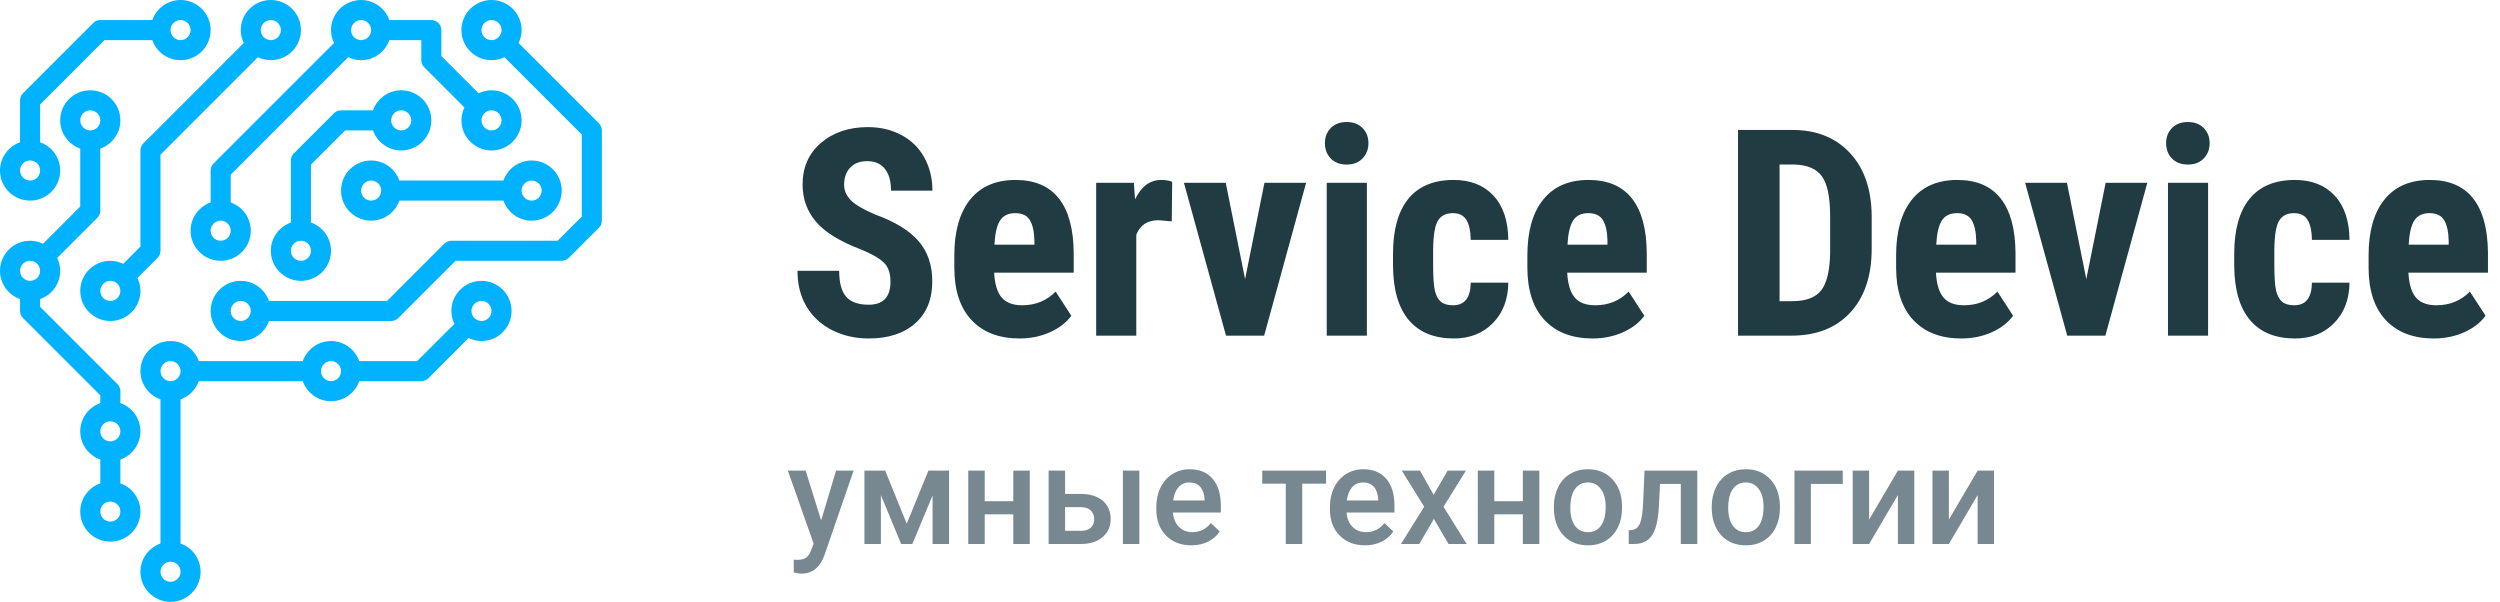
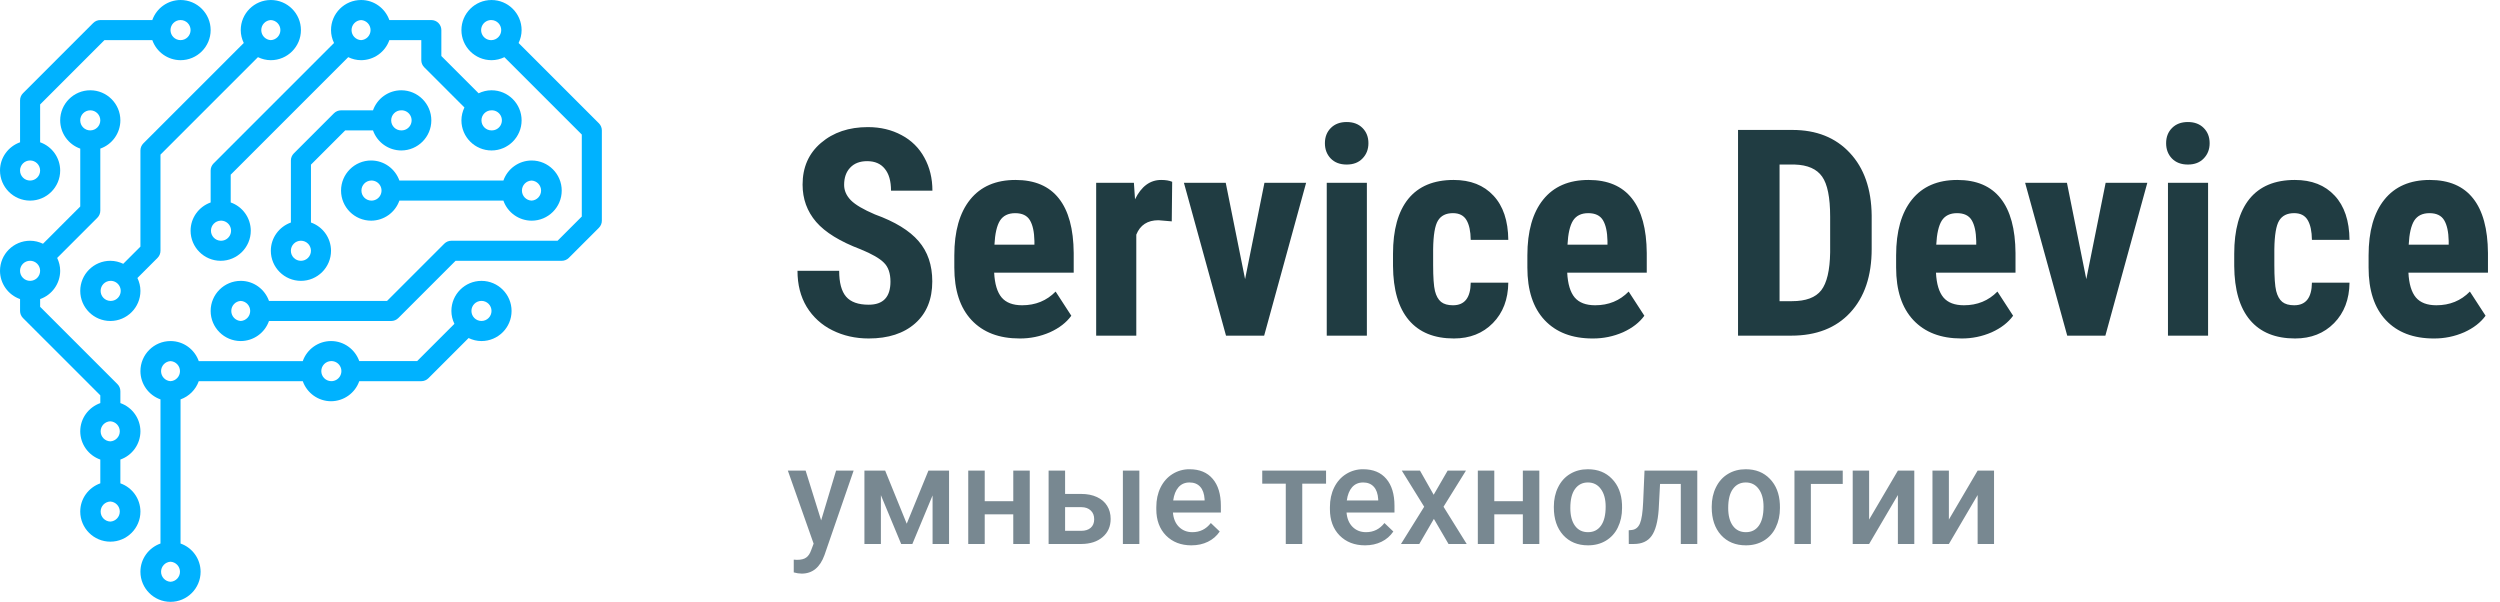
- <svg xmlns="http://www.w3.org/2000/svg" width="216" height="52" viewBox="0 0 216 52" fill="none">
-   <path d="M76.936 24.337C76.936 23.613 76.748 23.067 76.374 22.701C76.008 22.327 75.336 21.94 74.36 21.541C72.578 20.866 71.296 20.077 70.515 19.173C69.733 18.262 69.343 17.188 69.343 15.951C69.343 14.453 69.872 13.253 70.93 12.35C71.996 11.438 73.347 10.982 74.982 10.982C76.073 10.982 77.045 11.214 77.9 11.678C78.754 12.134 79.409 12.781 79.865 13.619C80.329 14.457 80.561 15.409 80.561 16.476H76.984C76.984 15.646 76.805 15.015 76.447 14.584C76.097 14.144 75.589 13.924 74.921 13.924C74.295 13.924 73.806 14.111 73.457 14.486C73.107 14.852 72.932 15.348 72.932 15.975C72.932 16.463 73.127 16.907 73.518 17.306C73.908 17.696 74.6 18.103 75.593 18.526C77.326 19.153 78.584 19.922 79.365 20.834C80.154 21.745 80.549 22.905 80.549 24.312C80.549 25.859 80.056 27.067 79.072 27.938C78.087 28.809 76.748 29.244 75.056 29.244C73.908 29.244 72.862 29.008 71.918 28.536C70.974 28.064 70.234 27.389 69.697 26.51C69.168 25.631 68.903 24.593 68.903 23.397H72.504C72.504 24.422 72.704 25.167 73.103 25.631C73.501 26.095 74.152 26.327 75.056 26.327C76.309 26.327 76.936 25.663 76.936 24.337ZM88.093 29.244C86.319 29.244 84.935 28.715 83.942 27.657C82.95 26.599 82.453 25.086 82.453 23.116V22.066C82.453 19.983 82.909 18.376 83.82 17.245C84.732 16.113 86.038 15.548 87.739 15.548C89.399 15.548 90.648 16.081 91.486 17.147C92.325 18.205 92.752 19.776 92.768 21.859V23.556H85.895C85.944 24.532 86.16 25.248 86.543 25.704C86.925 26.152 87.515 26.375 88.312 26.375C89.468 26.375 90.433 25.981 91.206 25.191L92.561 27.279C92.137 27.865 91.523 28.341 90.717 28.707C89.912 29.065 89.037 29.244 88.093 29.244ZM85.92 21.139H89.374V20.821C89.358 20.032 89.228 19.434 88.984 19.027C88.74 18.62 88.317 18.416 87.714 18.416C87.112 18.416 86.673 18.632 86.396 19.064C86.127 19.495 85.969 20.186 85.92 21.139ZM101.24 19.125L100.092 19.027C99.148 19.027 98.509 19.442 98.176 20.272V29H94.709V15.792H97.968L98.066 17.22C98.611 16.105 99.364 15.548 100.324 15.548C100.715 15.548 101.032 15.601 101.276 15.707L101.24 19.125ZM107.575 24.117L109.248 15.792H112.849L109.223 29H105.927L102.29 15.792H105.903L107.575 24.117ZM118.098 29H114.631V15.792H118.098V29ZM114.472 12.374C114.472 11.837 114.643 11.398 114.985 11.056C115.327 10.714 115.782 10.543 116.352 10.543C116.922 10.543 117.377 10.714 117.719 11.056C118.061 11.398 118.232 11.837 118.232 12.374C118.232 12.903 118.061 13.342 117.719 13.692C117.386 14.042 116.93 14.217 116.352 14.217C115.774 14.217 115.314 14.042 114.973 13.692C114.639 13.342 114.472 12.903 114.472 12.374ZM125.544 26.375C126.545 26.375 127.054 25.724 127.07 24.422H130.317C130.301 25.863 129.857 27.026 128.986 27.914C128.116 28.801 126.993 29.244 125.617 29.244C123.916 29.244 122.618 28.715 121.723 27.657C120.828 26.599 120.372 25.041 120.356 22.982V21.932C120.356 19.857 120.795 18.274 121.674 17.184C122.561 16.093 123.868 15.548 125.593 15.548C127.049 15.548 128.197 15.999 129.035 16.903C129.873 17.798 130.301 19.072 130.317 20.724H127.07C127.062 19.983 126.94 19.413 126.704 19.015C126.468 18.616 126.077 18.416 125.532 18.416C124.93 18.416 124.498 18.632 124.238 19.064C123.977 19.487 123.839 20.313 123.823 21.541V22.884C123.823 23.959 123.876 24.711 123.981 25.143C124.087 25.566 124.262 25.879 124.506 26.082C124.75 26.278 125.096 26.375 125.544 26.375ZM137.604 29.244C135.83 29.244 134.447 28.715 133.454 27.657C132.461 26.599 131.965 25.086 131.965 23.116V22.066C131.965 19.983 132.421 18.376 133.332 17.245C134.243 16.113 135.55 15.548 137.25 15.548C138.911 15.548 140.16 16.081 140.998 17.147C141.836 18.205 142.264 19.776 142.28 21.859V23.556H135.407C135.456 24.532 135.672 25.248 136.054 25.704C136.437 26.152 137.027 26.375 137.824 26.375C138.98 26.375 139.944 25.981 140.717 25.191L142.072 27.279C141.649 27.865 141.035 28.341 140.229 28.707C139.423 29.065 138.549 29.244 137.604 29.244ZM135.432 21.139H138.886V20.821C138.87 20.032 138.74 19.434 138.496 19.027C138.251 18.62 137.828 18.416 137.226 18.416C136.624 18.416 136.184 18.632 135.908 19.064C135.639 19.495 135.48 20.186 135.432 21.139ZM150.166 29V11.227H154.865C156.94 11.227 158.592 11.886 159.821 13.204C161.058 14.523 161.689 16.329 161.713 18.624V21.505C161.713 23.84 161.095 25.676 159.858 27.01C158.629 28.337 156.932 29 154.768 29H150.166ZM153.754 14.217V26.021H154.829C156.025 26.021 156.867 25.708 157.355 25.081C157.844 24.447 158.1 23.356 158.125 21.81V18.722C158.125 17.061 157.893 15.906 157.429 15.255C156.965 14.596 156.175 14.25 155.061 14.217H153.754ZM169.465 29.244C167.691 29.244 166.307 28.715 165.314 27.657C164.322 26.599 163.825 25.086 163.825 23.116V22.066C163.825 19.983 164.281 18.376 165.192 17.245C166.104 16.113 167.41 15.548 169.111 15.548C170.771 15.548 172.02 16.081 172.858 17.147C173.697 18.205 174.124 19.776 174.14 21.859V23.556H167.268C167.316 24.532 167.532 25.248 167.915 25.704C168.297 26.152 168.887 26.375 169.685 26.375C170.84 26.375 171.805 25.981 172.578 25.191L173.933 27.279C173.509 27.865 172.895 28.341 172.089 28.707C171.284 29.065 170.409 29.244 169.465 29.244ZM167.292 21.139H170.747V20.821C170.73 20.032 170.6 19.434 170.356 19.027C170.112 18.62 169.689 18.416 169.086 18.416C168.484 18.416 168.045 18.632 167.768 19.064C167.5 19.495 167.341 20.186 167.292 21.139ZM180.256 24.117L181.928 15.792H185.529L181.904 29H178.608L174.97 15.792H178.583L180.256 24.117ZM190.778 29H187.312V15.792H190.778V29ZM187.153 12.374C187.153 11.837 187.324 11.398 187.666 11.056C188.007 10.714 188.463 10.543 189.033 10.543C189.602 10.543 190.058 10.714 190.4 11.056C190.742 11.398 190.913 11.837 190.913 12.374C190.913 12.903 190.742 13.342 190.4 13.692C190.066 14.042 189.611 14.217 189.033 14.217C188.455 14.217 187.995 14.042 187.653 13.692C187.32 13.342 187.153 12.903 187.153 12.374ZM198.225 26.375C199.226 26.375 199.734 25.724 199.75 24.422H202.998C202.981 25.863 202.538 27.026 201.667 27.914C200.796 28.801 199.673 29.244 198.298 29.244C196.597 29.244 195.299 28.715 194.404 27.657C193.509 26.599 193.053 25.041 193.037 22.982V21.932C193.037 19.857 193.476 18.274 194.355 17.184C195.242 16.093 196.548 15.548 198.273 15.548C199.73 15.548 200.878 15.999 201.716 16.903C202.554 17.798 202.981 19.072 202.998 20.724H199.75C199.742 19.983 199.62 19.413 199.384 19.015C199.148 18.616 198.758 18.416 198.212 18.416C197.61 18.416 197.179 18.632 196.918 19.064C196.658 19.487 196.52 20.313 196.503 21.541V22.884C196.503 23.959 196.556 24.711 196.662 25.143C196.768 25.566 196.943 25.879 197.187 26.082C197.431 26.278 197.777 26.375 198.225 26.375ZM210.285 29.244C208.511 29.244 207.128 28.715 206.135 27.657C205.142 26.599 204.646 25.086 204.646 23.116V22.066C204.646 19.983 205.101 18.376 206.013 17.245C206.924 16.113 208.23 15.548 209.931 15.548C211.591 15.548 212.84 16.081 213.679 17.147C214.517 18.205 214.944 19.776 214.96 21.859V23.556H208.088C208.137 24.532 208.352 25.248 208.735 25.704C209.117 26.152 209.707 26.375 210.505 26.375C211.66 26.375 212.625 25.981 213.398 25.191L214.753 27.279C214.33 27.865 213.715 28.341 212.91 28.707C212.104 29.065 211.229 29.244 210.285 29.244ZM208.112 21.139H211.567V20.821C211.551 20.032 211.42 19.434 211.176 19.027C210.932 18.62 210.509 18.416 209.907 18.416C209.305 18.416 208.865 18.632 208.588 19.064C208.32 19.495 208.161 20.186 208.112 21.139Z" fill="#203C42" />
-   <path d="M70.947 44.961L72.236 40.66H73.754L71.234 47.961C70.848 49.027 70.191 49.56 69.266 49.56C69.059 49.56 68.83 49.525 68.58 49.455V48.353L68.85 48.371C69.209 48.371 69.478 48.305 69.658 48.172C69.842 48.043 69.986 47.824 70.092 47.516L70.297 46.971L68.07 40.66H69.606L70.947 44.961ZM78.342 45.248L80.217 40.66H81.998V47H80.574V42.805L78.828 47H77.861L76.109 42.781V47H74.686V40.66H76.478L78.342 45.248ZM88.971 47H87.547V44.44H85.08V47H83.656V40.66H85.08V43.303H87.547V40.66H88.971V47ZM92.023 42.676H93.418C93.938 42.676 94.391 42.766 94.777 42.945C95.164 43.125 95.457 43.377 95.656 43.701C95.859 44.025 95.961 44.402 95.961 44.832C95.961 45.484 95.731 46.008 95.269 46.402C94.809 46.797 94.195 46.996 93.43 47H90.6V40.66H92.023V42.676ZM98.439 47H97.016V40.66H98.439V47ZM92.023 43.818V45.863H93.412C93.76 45.863 94.033 45.777 94.232 45.605C94.436 45.43 94.537 45.182 94.537 44.861C94.537 44.541 94.438 44.289 94.238 44.105C94.043 43.918 93.777 43.822 93.441 43.818H92.023ZM102.939 47.117C102.037 47.117 101.305 46.834 100.742 46.268C100.184 45.697 99.904 44.94 99.904 43.994V43.818C99.904 43.185 100.025 42.621 100.268 42.125C100.514 41.625 100.857 41.236 101.299 40.959C101.74 40.682 102.232 40.543 102.775 40.543C103.639 40.543 104.305 40.818 104.773 41.369C105.246 41.92 105.482 42.699 105.482 43.707V44.281H101.34C101.383 44.805 101.557 45.219 101.861 45.523C102.17 45.828 102.557 45.98 103.021 45.98C103.674 45.98 104.205 45.717 104.615 45.19L105.383 45.922C105.129 46.301 104.789 46.596 104.363 46.807C103.941 47.014 103.467 47.117 102.939 47.117ZM102.77 41.685C102.379 41.685 102.062 41.822 101.82 42.096C101.582 42.369 101.43 42.75 101.363 43.238H104.076V43.133C104.045 42.656 103.918 42.297 103.695 42.055C103.473 41.809 103.164 41.685 102.77 41.685ZM114.57 41.791H112.514V47H111.09V41.791H109.057V40.66H114.57V41.791ZM117.939 47.117C117.037 47.117 116.305 46.834 115.742 46.268C115.184 45.697 114.904 44.94 114.904 43.994V43.818C114.904 43.185 115.025 42.621 115.268 42.125C115.514 41.625 115.857 41.236 116.299 40.959C116.74 40.682 117.232 40.543 117.775 40.543C118.639 40.543 119.305 40.818 119.773 41.369C120.246 41.92 120.482 42.699 120.482 43.707V44.281H116.34C116.383 44.805 116.557 45.219 116.861 45.523C117.17 45.828 117.557 45.98 118.021 45.98C118.674 45.98 119.205 45.717 119.615 45.19L120.383 45.922C120.129 46.301 119.789 46.596 119.363 46.807C118.941 47.014 118.467 47.117 117.939 47.117ZM117.77 41.685C117.379 41.685 117.062 41.822 116.82 42.096C116.582 42.369 116.43 42.75 116.363 43.238H119.076V43.133C119.045 42.656 118.918 42.297 118.695 42.055C118.473 41.809 118.164 41.685 117.77 41.685ZM123.869 42.746L125.076 40.66H126.658L124.719 43.783L126.723 47H125.152L123.887 44.832L122.627 47H121.045L123.049 43.783L121.115 40.66H122.686L123.869 42.746ZM132.998 47H131.574V44.44H129.107V47H127.684V40.66H129.107V43.303H131.574V40.66H132.998V47ZM134.252 43.772C134.252 43.15 134.375 42.592 134.621 42.096C134.867 41.596 135.213 41.213 135.658 40.947C136.104 40.678 136.615 40.543 137.193 40.543C138.049 40.543 138.742 40.818 139.273 41.369C139.809 41.92 140.098 42.65 140.141 43.56L140.146 43.895C140.146 44.52 140.025 45.078 139.783 45.57C139.545 46.062 139.201 46.443 138.752 46.713C138.307 46.982 137.791 47.117 137.205 47.117C136.311 47.117 135.594 46.82 135.055 46.227C134.52 45.629 134.252 44.834 134.252 43.842V43.772ZM135.676 43.895C135.676 44.547 135.811 45.059 136.08 45.43C136.35 45.797 136.725 45.98 137.205 45.98C137.686 45.98 138.059 45.793 138.324 45.418C138.594 45.043 138.729 44.494 138.729 43.772C138.729 43.131 138.59 42.623 138.312 42.248C138.039 41.873 137.666 41.685 137.193 41.685C136.729 41.685 136.359 41.871 136.086 42.242C135.812 42.609 135.676 43.16 135.676 43.895ZM146.645 40.66V47H145.221V41.809H143.428L143.311 44.018C143.236 45.08 143.031 45.844 142.695 46.309C142.363 46.77 141.854 47 141.166 47H140.727L140.721 45.816L141.014 45.787C141.326 45.744 141.553 45.555 141.693 45.219C141.838 44.879 141.93 44.262 141.969 43.367L142.086 40.66H146.645ZM147.893 43.772C147.893 43.15 148.016 42.592 148.262 42.096C148.508 41.596 148.854 41.213 149.299 40.947C149.744 40.678 150.256 40.543 150.834 40.543C151.689 40.543 152.383 40.818 152.914 41.369C153.449 41.92 153.738 42.65 153.781 43.56L153.787 43.895C153.787 44.52 153.666 45.078 153.424 45.57C153.186 46.062 152.842 46.443 152.393 46.713C151.947 46.982 151.432 47.117 150.846 47.117C149.951 47.117 149.234 46.82 148.695 46.227C148.16 45.629 147.893 44.834 147.893 43.842V43.772ZM149.316 43.895C149.316 44.547 149.451 45.059 149.721 45.43C149.99 45.797 150.365 45.98 150.846 45.98C151.326 45.98 151.699 45.793 151.965 45.418C152.234 45.043 152.369 44.494 152.369 43.772C152.369 43.131 152.23 42.623 151.953 42.248C151.68 41.873 151.307 41.685 150.834 41.685C150.369 41.685 150 41.871 149.727 42.242C149.453 42.609 149.316 43.16 149.316 43.895ZM159.213 41.809H156.459V47H155.041V40.66H159.213V41.809ZM163.977 40.66H165.395V47H163.977V42.77L161.492 47H160.074V40.66H161.492V44.891L163.977 40.66ZM170.867 40.66H172.285V47H170.867V42.77L168.383 47H166.965V40.66H168.383V44.891L170.867 40.66Z" fill="#788891" />
-   <path d="M32.067 13.867C33.195 13.867 34.148 14.594 34.507 15.6H43.493C43.852 14.594 44.805 13.867 45.933 13.867C47.367 13.867 48.533 15.033 48.533 16.466C48.533 17.9 47.367 19.066 45.933 19.066C44.805 19.066 43.852 18.339 43.493 17.333H34.506C34.148 18.339 33.194 19.066 32.066 19.066C30.632 19.066 29.466 17.9 29.466 16.466C29.466 15.033 30.633 13.867 32.067 13.867ZM45.933 17.333C46.411 17.333 46.8 16.945 46.8 16.466C46.8 15.988 46.411 15.6 45.933 15.6C45.456 15.6 45.067 15.988 45.067 16.466C45.067 16.945 45.456 17.333 45.933 17.333ZM32.067 17.333C32.544 17.333 32.933 16.945 32.933 16.466C32.933 15.988 32.544 15.6 32.067 15.6C31.589 15.6 31.2 15.988 31.2 16.466C31.2 16.945 31.589 17.333 32.067 17.333Z" fill="#00B2FF" />
-   <path d="M25.133 19.226V13.867C25.133 13.636 25.224 13.416 25.387 13.254L28.854 9.787C29.016 9.624 29.237 9.533 29.467 9.533H32.226C32.585 8.527 33.538 7.8 34.667 7.8C36.1 7.8 37.267 8.966 37.267 10.4C37.267 11.833 36.1 13 34.667 13C33.538 13 32.585 12.273 32.226 11.267H29.825L26.867 14.225V19.226C27.873 19.585 28.6 20.538 28.6 21.666C28.6 23.1 27.433 24.266 26 24.266C24.567 24.266 23.4 23.1 23.4 21.666C23.4 20.538 24.127 19.585 25.133 19.226ZM34.667 11.267C35.144 11.267 35.533 10.878 35.533 10.4C35.533 9.921 35.144 9.533 34.667 9.533C34.189 9.533 33.8 9.921 33.8 10.4C33.8 10.878 34.189 11.267 34.667 11.267ZM26 22.533C26.477 22.533 26.867 22.145 26.867 21.666C26.867 21.188 26.477 20.8 26 20.8C25.522 20.8 25.133 21.188 25.133 21.666C25.133 22.145 25.522 22.533 26 22.533Z" fill="#00B2FF" />
-   <path d="M9.533 22.533C9.934 22.533 10.308 22.631 10.647 22.794L12.133 21.308V13C12.133 12.769 12.224 12.549 12.387 12.387L21.061 3.714C20.898 3.375 20.8 3 20.8 2.6C20.8 1.167 21.966 0 23.4 0C24.834 0 26 1.167 26 2.6C26 4.033 24.834 5.2 23.4 5.2C23 5.2 22.625 5.102 22.286 4.939L13.867 13.359V21.666C13.867 21.897 13.776 22.117 13.613 22.279L11.873 24.019C12.035 24.358 12.133 24.733 12.133 25.133C12.133 26.566 10.967 27.733 9.533 27.733C8.1 27.733 6.933 26.566 6.933 25.133C6.933 23.7 8.1 22.533 9.533 22.533ZM23.4 3.467C23.878 3.467 24.267 3.078 24.267 2.6C24.267 2.122 23.878 1.733 23.4 1.733C22.922 1.733 22.533 2.122 22.533 2.6C22.533 3.078 22.922 3.467 23.4 3.467ZM9.533 26C10.011 26 10.4 25.611 10.4 25.133C10.4 24.654 10.011 24.266 9.533 24.266C9.056 24.266 8.667 24.654 8.667 25.133C8.667 25.611 9.056 26 9.533 26Z" fill="#00B2FF" />
-   <path d="M1.733 12.293V8.667C1.733 8.436 1.824 8.216 1.987 8.054L8.054 1.987C8.216 1.824 8.437 1.733 8.667 1.733H13.159C13.518 0.727 14.472 0 15.6 0C17.033 0 18.2 1.167 18.2 2.6C18.2 4.033 17.033 5.2 15.6 5.2C14.472 5.2 13.518 4.473 13.159 3.467H9.025L3.467 9.025V12.293C4.473 12.651 5.2 13.605 5.2 14.733C5.2 16.166 4.033 17.333 2.6 17.333C1.166 17.333 -4.95911e-05 16.166 -4.95911e-05 14.733C-4.95911e-05 13.605 0.727 12.651 1.733 12.293ZM15.6 3.467C16.078 3.467 16.467 3.078 16.467 2.6C16.467 2.122 16.078 1.733 15.6 1.733C15.122 1.733 14.733 2.122 14.733 2.6C14.733 3.078 15.122 3.467 15.6 3.467ZM2.6 15.6C3.077 15.6 3.467 15.211 3.467 14.733C3.467 14.255 3.077 13.866 2.6 13.866C2.122 13.866 1.733 14.255 1.733 14.733C1.733 15.211 2.122 15.6 2.6 15.6Z" fill="#00B2FF" />
-   <path d="M13.866 46.959V34.507C12.86 34.148 12.133 33.194 12.133 32.066C12.133 30.633 13.3 29.466 14.733 29.466C15.862 29.466 16.815 30.193 17.174 31.2H26.159C26.518 30.193 27.472 29.466 28.6 29.466C29.728 29.466 30.682 30.193 31.041 31.2H36.041L39.261 27.98C39.098 27.641 39 27.267 39 26.866C39 25.433 40.166 24.266 41.6 24.266C43.033 24.266 44.2 25.433 44.2 26.866C44.2 28.3 43.033 29.466 41.6 29.466C41.2 29.466 40.825 29.368 40.486 29.205L37.013 32.679C36.851 32.842 36.63 32.933 36.4 32.933H31.041C30.682 33.939 29.728 34.666 28.6 34.666C27.472 34.666 26.518 33.939 26.159 32.933H17.173C16.911 33.667 16.333 34.245 15.599 34.507V46.959C16.605 47.318 17.332 48.272 17.332 49.4C17.332 50.834 16.166 52 14.732 52C13.299 52 12.132 50.834 12.132 49.4C12.132 48.272 12.86 47.318 13.866 46.959ZM41.6 27.733C42.078 27.733 42.467 27.345 42.467 26.866C42.467 26.388 42.078 26 41.6 26C41.122 26 40.733 26.388 40.733 26.866C40.733 27.345 41.122 27.733 41.6 27.733ZM28.6 32.933C29.078 32.933 29.467 32.544 29.467 32.066C29.467 31.588 29.078 31.2 28.6 31.2C28.122 31.2 27.733 31.588 27.733 32.066C27.733 32.544 28.122 32.933 28.6 32.933ZM14.733 50.266C15.211 50.266 15.6 49.877 15.6 49.399C15.6 48.921 15.211 48.532 14.733 48.532C14.256 48.532 13.867 48.921 13.867 49.399C13.867 49.877 14.256 50.266 14.733 50.266ZM14.733 32.933C15.211 32.933 15.6 32.544 15.6 32.066C15.6 31.588 15.211 31.2 14.733 31.2C14.256 31.2 13.867 31.588 13.867 32.066C13.867 32.544 14.256 32.933 14.733 32.933Z" fill="#00B2FF" />
-   <path d="M18.2 17.492V14.733C18.2 14.503 18.291 14.282 18.454 14.12L28.861 3.714C28.698 3.375 28.6 3 28.6 2.6C28.6 1.167 29.767 0 31.2 0C32.328 0 33.282 0.727 33.641 1.733H37.267C37.745 1.733 38.133 2.121 38.133 2.6V4.841L41.353 8.061C41.692 7.898 42.066 7.8 42.467 7.8C43.9 7.8 45.067 8.966 45.067 10.4C45.067 11.833 43.9 13 42.467 13C41.033 13 39.867 11.833 39.867 10.4C39.867 9.999 39.965 9.625 40.127 9.286L36.654 5.813C36.491 5.651 36.4 5.43 36.4 5.2V3.467H33.641C33.282 4.473 32.328 5.2 31.2 5.2C30.8 5.2 30.425 5.102 30.086 4.939L19.933 15.092V17.492C20.939 17.851 21.667 18.805 21.667 19.933C21.667 21.366 20.5 22.533 19.067 22.533C17.633 22.533 16.467 21.366 16.467 19.933C16.467 18.805 17.194 17.851 18.2 17.492ZM42.467 11.267C42.944 11.267 43.333 10.878 43.333 10.4C43.333 9.921 42.944 9.533 42.467 9.533C41.989 9.533 41.6 9.921 41.6 10.4C41.6 10.878 41.989 11.267 42.467 11.267ZM31.2 3.467C31.677 3.467 32.067 3.078 32.067 2.6C32.067 2.122 31.677 1.733 31.2 1.733C30.723 1.733 30.333 2.122 30.333 2.6C30.333 3.078 30.723 3.467 31.2 3.467ZM19.067 20.8C19.544 20.8 19.933 20.411 19.933 19.933C19.933 19.455 19.544 19.066 19.067 19.066C18.589 19.066 18.2 19.455 18.2 19.933C18.2 20.411 18.589 20.8 19.067 20.8Z" fill="#00B2FF" />
-   <path d="M20.8 24.266C21.928 24.266 22.882 24.993 23.241 26H33.441L38.387 21.054C38.549 20.891 38.77 20.8 39 20.8H48.175L50.267 18.708V11.625L43.58 4.939C43.242 5.102 42.867 5.2 42.467 5.2C41.033 5.2 39.867 4.033 39.867 2.6C39.867 1.167 41.033 0 42.467 0C43.9 0 45.067 1.167 45.067 2.6C45.067 3 44.969 3.375 44.806 3.714L51.746 10.654C51.909 10.816 52 11.036 52 11.267V19.066C52 19.297 51.909 19.517 51.746 19.679L49.146 22.279C48.984 22.442 48.763 22.533 48.533 22.533H39.359L34.413 27.479C34.251 27.642 34.03 27.733 33.8 27.733H23.241C22.882 28.739 21.928 29.466 20.8 29.466C19.366 29.466 18.2 28.3 18.2 26.866C18.2 25.433 19.366 24.266 20.8 24.266ZM42.467 1.733C41.989 1.733 41.6 2.122 41.6 2.6C41.6 3.078 41.989 3.467 42.467 3.467C42.944 3.467 43.333 3.078 43.333 2.6C43.333 2.122 42.944 1.733 42.467 1.733ZM20.8 27.733C21.277 27.733 21.667 27.345 21.667 26.866C21.667 26.388 21.277 26 20.8 26C20.323 26 19.933 26.388 19.933 26.866C19.933 27.345 20.323 27.733 20.8 27.733Z" fill="#00B2FF" />
-   <path d="M2.6 20.8C3 20.8 3.375 20.898 3.714 21.061L6.933 17.841V12.84C5.927 12.482 5.2 11.528 5.2 10.4C5.2 8.966 6.367 7.8 7.8 7.8C9.233 7.8 10.4 8.966 10.4 10.4C10.4 11.528 9.673 12.482 8.667 12.84V18.2C8.667 18.43 8.576 18.65 8.413 18.812L4.939 22.286C5.102 22.625 5.2 22.999 5.2 23.4C5.2 24.528 4.473 25.481 3.467 25.84V26.508L10.146 33.187C10.309 33.349 10.4 33.569 10.4 33.8V34.826C11.406 35.184 12.133 36.138 12.133 37.266C12.133 38.395 11.406 39.348 10.4 39.707V41.76C11.406 42.118 12.133 43.072 12.133 44.2C12.133 45.634 10.967 46.8 9.533 46.8C8.1 46.8 6.933 45.634 6.933 44.2C6.933 43.072 7.66 42.118 8.667 41.76V39.707C7.66 39.348 6.933 38.395 6.933 37.266C6.933 36.138 7.66 35.184 8.667 34.826V34.158L1.987 27.479C1.824 27.317 1.733 27.097 1.733 26.866V25.84C0.727 25.481 -3.24249e-05 24.528 -3.24249e-05 23.4C-3.24249e-05 21.966 1.167 20.8 2.6 20.8ZM7.8 11.267C8.277 11.267 8.667 10.878 8.667 10.4C8.667 9.921 8.277 9.533 7.8 9.533C7.322 9.533 6.933 9.921 6.933 10.4C6.933 10.878 7.322 11.267 7.8 11.267ZM9.533 45.066C10.011 45.066 10.4 44.678 10.4 44.199C10.4 43.721 10.011 43.333 9.533 43.333C9.056 43.333 8.667 43.721 8.667 44.199C8.667 44.678 9.056 45.066 9.533 45.066ZM9.533 38.133C10.011 38.133 10.4 37.745 10.4 37.266C10.4 36.788 10.011 36.4 9.533 36.4C9.056 36.4 8.667 36.788 8.667 37.266C8.667 37.745 9.056 38.133 9.533 38.133ZM2.6 24.266C3.078 24.266 3.467 23.878 3.467 23.4C3.467 22.921 3.078 22.533 2.6 22.533C2.122 22.533 1.733 22.921 1.733 23.4C1.733 23.878 2.122 24.266 2.6 24.266Z" fill="#00B2FF" />
+ <svg width="216" height="52" fill="none">
+   <path d="M76.936 24.337c0-.724-.188-1.27-.562-1.636-.366-.374-1.038-.76-2.014-1.16-1.782-.675-3.064-1.464-3.845-2.368-.782-.911-1.172-1.985-1.172-3.222 0-1.498.529-2.698 1.587-3.601 1.066-.912 2.417-1.368 4.052-1.368 1.09 0 2.063.232 2.918.696a4.708 4.708 0 0 1 1.965 1.941c.464.838.696 1.79.696 2.857h-3.577c0-.83-.179-1.461-.537-1.892-.35-.44-.858-.66-1.526-.66-.626 0-1.115.188-1.465.562-.35.366-.524.862-.524 1.49 0 .487.195.93.586 1.33.39.39 1.082.797 2.075 1.22 1.733.627 2.99 1.396 3.772 2.308.79.911 1.184 2.07 1.184 3.479 0 1.546-.493 2.754-1.477 3.625-.985.87-2.324 1.306-4.016 1.306-1.148 0-2.194-.236-3.138-.708a5.35 5.35 0 0 1-2.221-2.026c-.53-.88-.794-1.917-.794-3.113h3.601c0 1.025.2 1.77.599 2.234.398.464 1.05.696 1.953.696 1.253 0 1.88-.664 1.88-1.99Zm11.157 4.907c-1.774 0-3.158-.529-4.15-1.587-.993-1.058-1.49-2.571-1.49-4.54v-1.05c0-2.084.456-3.691 1.367-4.822.912-1.132 2.218-1.697 3.919-1.697 1.66 0 2.91.533 3.747 1.599.838 1.058 1.266 2.629 1.282 4.712v1.697h-6.873c.05.976.265 1.692.648 2.148.382.448.972.671 1.77.671 1.155 0 2.12-.394 2.893-1.184l1.355 2.088c-.424.586-1.038 1.062-1.844 1.428a6.388 6.388 0 0 1-2.624.537ZM85.92 21.14h3.454v-.318c-.016-.79-.146-1.387-.39-1.794-.244-.407-.667-.61-1.27-.61-.602 0-1.041.215-1.318.646-.269.432-.427 1.123-.476 2.076Zm15.32-2.014-1.148-.098c-.944 0-1.583.415-1.916 1.245V29h-3.467V15.792h3.26l.097 1.428c.545-1.115 1.298-1.672 2.258-1.672.391 0 .708.053.952.159l-.036 3.418Zm6.335 4.992 1.673-8.325h3.601L109.223 29h-3.296l-3.637-13.208h3.613l1.672 8.325ZM118.098 29h-3.467V15.792h3.467V29Zm-3.626-16.626c0-.537.171-.976.513-1.318.342-.342.797-.513 1.367-.513s1.025.17 1.367.513c.342.342.513.78.513 1.318 0 .529-.171.968-.513 1.318-.333.35-.789.525-1.367.525s-1.038-.175-1.379-.525c-.334-.35-.501-.789-.501-1.318Zm11.072 14.001c1.001 0 1.51-.65 1.526-1.953h3.247c-.016 1.44-.46 2.604-1.331 3.492-.87.887-1.993 1.33-3.369 1.33-1.701 0-2.999-.529-3.894-1.587-.895-1.058-1.351-2.616-1.367-4.675v-1.05c0-2.075.439-3.658 1.318-4.748.887-1.09 2.194-1.636 3.919-1.636 1.456 0 2.604.451 3.442 1.355.838.895 1.266 2.169 1.282 3.82h-3.247c-.008-.74-.13-1.31-.366-1.708-.236-.4-.627-.599-1.172-.599-.602 0-1.034.216-1.294.648-.261.423-.399 1.249-.415 2.477v1.343c0 1.075.053 1.827.158 2.259.106.423.281.736.525.94.244.195.59.293 1.038.293Zm12.06 2.87c-1.774 0-3.157-.53-4.15-1.588-.993-1.058-1.489-2.571-1.489-4.54v-1.05c0-2.084.456-3.691 1.367-4.822.911-1.132 2.218-1.697 3.918-1.697 1.661 0 2.91.533 3.748 1.599.838 1.058 1.266 2.629 1.282 4.712v1.697h-6.873c.049.976.265 1.692.647 2.148.383.448.973.671 1.77.671 1.156 0 2.12-.394 2.893-1.184l1.355 2.088c-.423.586-1.037 1.062-1.843 1.428a6.388 6.388 0 0 1-2.625.537Zm-2.172-8.106h3.454v-.318c-.016-.79-.146-1.387-.39-1.794-.245-.407-.668-.61-1.27-.61s-1.042.215-1.318.646c-.269.432-.428 1.123-.476 2.076ZM150.166 29V11.227h4.699c2.075 0 3.727.659 4.956 1.977 1.237 1.319 1.868 3.125 1.892 5.42v2.88c0 2.336-.618 4.172-1.855 5.506-1.229 1.327-2.926 1.99-5.09 1.99h-4.602Zm3.588-14.783v11.804h1.075c1.196 0 2.038-.313 2.526-.94.489-.634.745-1.725.77-3.27v-3.09c0-1.66-.232-2.815-.696-3.466-.464-.66-1.254-1.005-2.368-1.038h-1.307Zm15.711 15.027c-1.774 0-3.158-.529-4.151-1.587-.992-1.058-1.489-2.571-1.489-4.54v-1.05c0-2.084.456-3.691 1.367-4.822.912-1.132 2.218-1.697 3.919-1.697 1.66 0 2.909.533 3.747 1.599.839 1.058 1.266 2.629 1.282 4.712v1.697h-6.872c.048.976.264 1.692.647 2.148.382.448.972.671 1.77.671 1.155 0 2.12-.394 2.893-1.184l1.355 2.088c-.424.586-1.038 1.062-1.844 1.428a6.383 6.383 0 0 1-2.624.537Zm-2.173-8.105h3.455v-.318c-.017-.79-.147-1.387-.391-1.794-.244-.407-.667-.61-1.27-.61-.602 0-1.041.215-1.318.646-.268.432-.427 1.123-.476 2.076Zm12.964 2.978 1.672-8.325h3.601L181.904 29h-3.296l-3.638-13.208h3.613l1.673 8.325ZM190.778 29h-3.466V15.792h3.466V29Zm-3.625-16.626c0-.537.171-.976.513-1.318.341-.342.797-.513 1.367-.513.569 0 1.025.17 1.367.513.342.342.513.78.513 1.318 0 .529-.171.968-.513 1.318-.334.35-.789.525-1.367.525s-1.038-.175-1.38-.525c-.333-.35-.5-.789-.5-1.318Zm11.072 14.001c1.001 0 1.509-.65 1.525-1.953h3.248c-.017 1.44-.46 2.604-1.331 3.492-.871.887-1.994 1.33-3.369 1.33-1.701 0-2.999-.529-3.894-1.587-.895-1.058-1.351-2.616-1.367-4.675v-1.05c0-2.075.439-3.658 1.318-4.748.887-1.09 2.193-1.636 3.918-1.636 1.457 0 2.605.451 3.443 1.355.838.895 1.265 2.169 1.282 3.82h-3.248c-.008-.74-.13-1.31-.366-1.708-.236-.4-.626-.599-1.172-.599-.602 0-1.033.216-1.294.648-.26.423-.398 1.249-.415 2.477v1.343c0 1.075.053 1.827.159 2.259.106.423.281.736.525.94.244.195.59.293 1.038.293Zm12.06 2.87c-1.774 0-3.157-.53-4.15-1.588-.993-1.058-1.489-2.571-1.489-4.54v-1.05c0-2.084.455-3.691 1.367-4.822.911-1.132 2.217-1.697 3.918-1.697 1.66 0 2.909.533 3.748 1.599.838 1.058 1.265 2.629 1.281 4.712v1.697h-6.872c.049.976.264 1.692.647 2.148.382.448.972.671 1.77.671 1.155 0 2.12-.394 2.893-1.184l1.355 2.088c-.423.586-1.038 1.062-1.843 1.428a6.392 6.392 0 0 1-2.625.537Zm-2.173-8.106h3.455v-.318c-.016-.79-.147-1.387-.391-1.794-.244-.407-.667-.61-1.269-.61-.602 0-1.042.215-1.319.646-.268.432-.427 1.123-.476 2.076Z" fill="#203C42" />
+   <path d="m70.947 44.96 1.29-4.3h1.517l-2.52 7.3c-.386 1.067-1.043 1.6-1.968 1.6a2.55 2.55 0 0 1-.686-.105v-1.102l.27.018c.359 0 .629-.066.808-.2.184-.128.328-.347.434-.655l.205-.545-2.227-6.31h1.536l1.341 4.3Zm7.395.288 1.875-4.588h1.781V47h-1.424v-4.195L78.828 47h-.967l-1.752-4.219V47h-1.423v-6.34h1.792l1.864 4.588ZM88.97 47h-1.424v-2.56H85.08V47h-1.424v-6.34h1.424v2.643h2.467V40.66h1.424V47Zm3.052-4.324h1.395c.52 0 .973.09 1.36.27.386.179.679.431.878.755.203.324.305.701.305 1.131 0 .652-.23 1.176-.692 1.57-.46.395-1.074.594-1.84.598H90.6v-6.34h1.424v2.016ZM98.44 47h-1.423v-6.34h1.423V47Zm-6.416-3.182v2.045h1.39c.347 0 .62-.086.82-.258.203-.175.304-.423.304-.744 0-.32-.1-.572-.299-.755-.195-.188-.46-.284-.797-.288h-1.418Zm10.916 3.3c-.902 0-1.634-.284-2.197-.85-.558-.57-.838-1.328-.838-2.274v-.176c0-.633.121-1.197.364-1.693.246-.5.589-.889 1.031-1.166a2.715 2.715 0 0 1 1.476-.416c.864 0 1.53.275 1.998.826.473.55.709 1.33.709 2.338v.574h-4.142c.043.524.217.938.521 1.242.309.305.696.457 1.16.457.653 0 1.184-.263 1.594-.79l.768.732a2.58 2.58 0 0 1-1.02.885c-.422.207-.896.31-1.424.31Zm-.169-5.433c-.391 0-.708.137-.95.41-.238.274-.39.655-.457 1.143h2.713v-.105c-.031-.477-.158-.836-.381-1.078-.222-.246-.531-.37-.925-.37Zm11.8.106h-2.056V47h-1.424v-5.209h-2.033v-1.13h5.513v1.13Zm3.369 5.326c-.902 0-1.634-.283-2.197-.85-.558-.57-.838-1.328-.838-2.273v-.176c0-.633.121-1.197.364-1.693.246-.5.589-.889 1.031-1.166a2.715 2.715 0 0 1 1.476-.416c.864 0 1.53.275 1.998.826.473.55.709 1.33.709 2.338v.574h-4.142c.043.524.217.938.521 1.242.309.305.696.457 1.16.457.653 0 1.184-.263 1.594-.79l.768.732a2.58 2.58 0 0 1-1.02.885c-.422.207-.896.31-1.424.31Zm-.169-5.431c-.391 0-.708.136-.95.41-.238.273-.39.654-.457 1.142h2.713v-.105c-.031-.477-.158-.836-.381-1.078-.222-.246-.531-.37-.925-.37Zm6.099 1.06 1.207-2.086h1.582l-1.939 3.123L126.723 47h-1.571l-1.265-2.168-1.26 2.168h-1.582l2.004-3.217-1.934-3.123h1.571l1.183 2.086ZM132.998 47h-1.424v-2.56h-2.467V47h-1.423v-6.34h1.423v2.643h2.467V40.66h1.424V47Zm1.254-3.228c0-.622.123-1.18.369-1.676.246-.5.592-.883 1.037-1.149.446-.27.957-.404 1.535-.404.856 0 1.549.275 2.08.826.536.55.825 1.281.868 2.191l.005.334c0 .626-.121 1.184-.363 1.676a2.638 2.638 0 0 1-1.031 1.143c-.445.27-.961.404-1.547.404-.894 0-1.611-.297-2.15-.89-.535-.598-.803-1.393-.803-2.385v-.07Zm1.424.123c0 .652.135 1.164.404 1.535.27.367.645.55 1.125.55.481 0 .854-.187 1.119-.562.27-.375.405-.924.405-1.646 0-.641-.139-1.149-.417-1.524-.273-.375-.646-.563-1.119-.563-.464 0-.834.186-1.107.557-.274.367-.41.918-.41 1.653Zm10.969-3.235V47h-1.424v-5.191h-1.793l-.117 2.209c-.075 1.062-.28 1.826-.616 2.29-.332.462-.841.692-1.529.692h-.439l-.006-1.184.293-.029c.312-.043.539-.232.679-.568.145-.34.237-.957.276-1.852l.117-2.707h4.559Zm1.248 3.112c0-.622.123-1.18.369-1.676.246-.5.592-.883 1.037-1.149.445-.27.957-.404 1.535-.404.855 0 1.549.275 2.08.826.535.55.824 1.281.867 2.191l.006.334c0 .626-.121 1.184-.363 1.676a2.638 2.638 0 0 1-1.031 1.143c-.446.27-.961.404-1.547.404-.895 0-1.612-.297-2.151-.89-.535-.598-.802-1.393-.802-2.385v-.07Zm1.423.123c0 .652.135 1.164.405 1.535.269.367.644.55 1.125.55.48 0 .853-.187 1.119-.562.269-.375.404-.924.404-1.646 0-.641-.139-1.149-.416-1.524-.273-.375-.646-.563-1.119-.563-.465 0-.834.186-1.107.557-.274.367-.411.918-.411 1.653Zm9.897-2.086h-2.754V47h-1.418v-6.34h4.172v1.149Zm4.764-1.149h1.418V47h-1.418v-4.23L161.492 47h-1.418v-6.34h1.418v4.23l2.485-4.23Zm6.89 0h1.418V47h-1.418v-4.23L168.383 47h-1.418v-6.34h1.418v4.23l2.484-4.23Z" fill="#788891" />
+   <path d="M32.067 13.867c1.128 0 2.081.727 2.44 1.733h8.986a2.596 2.596 0 0 1 2.44-1.733c1.434 0 2.6 1.166 2.6 2.6 0 1.433-1.166 2.6-2.6 2.6a2.597 2.597 0 0 1-2.44-1.734h-8.987a2.597 2.597 0 0 1-2.44 1.733 2.603 2.603 0 0 1-2.6-2.6c0-1.433 1.167-2.6 2.6-2.6Zm13.866 3.466a.868.868 0 0 0 0-1.733.867.867 0 0 0 0 1.733Zm-13.866 0a.868.868 0 1 0-.002-1.735.868.868 0 0 0 .002 1.735Z" fill="#00B2FF" />
+   <path d="M25.133 19.226v-5.36c0-.23.091-.45.254-.612l3.467-3.467a.864.864 0 0 1 .613-.254h2.76a2.596 2.596 0 0 1 2.44-1.733c1.433 0 2.6 1.166 2.6 2.6 0 1.433-1.167 2.6-2.6 2.6a2.596 2.596 0 0 1-2.44-1.733h-2.402l-2.958 2.958v5a2.596 2.596 0 0 1 1.733 2.441c0 1.434-1.167 2.6-2.6 2.6a2.603 2.603 0 0 1-2.6-2.6c0-1.128.727-2.081 1.733-2.44Zm9.534-7.96a.868.868 0 1 0-.002-1.735.868.868 0 0 0 .002 1.736ZM26 22.534a.867.867 0 1 0-.002-1.735.867.867 0 0 0 .002 1.735ZM9.533 22.533c.4 0 .775.098 1.114.26l1.486-1.485V13c0-.23.091-.45.254-.613l8.674-8.673A2.556 2.556 0 0 1 20.8 2.6c0-1.433 1.166-2.6 2.6-2.6C24.834 0 26 1.167 26 2.6s-1.166 2.6-2.6 2.6c-.4 0-.775-.098-1.114-.261l-8.42 8.42v8.307c0 .23-.09.451-.253.613l-1.74 1.74c.162.34.26.714.26 1.114 0 1.433-1.166 2.6-2.6 2.6a2.603 2.603 0 0 1-2.6-2.6c0-1.433 1.167-2.6 2.6-2.6ZM23.4 3.467a.868.868 0 0 0 0-1.734.868.868 0 0 0 0 1.734ZM9.533 26a.868.868 0 1 0-.001-1.735A.868.868 0 0 0 9.533 26ZM1.733 12.293V8.667c0-.231.091-.451.254-.613l6.067-6.067a.864.864 0 0 1 .613-.254h4.492A2.597 2.597 0 0 1 15.6 0c1.433 0 2.6 1.167 2.6 2.6s-1.167 2.6-2.6 2.6a2.597 2.597 0 0 1-2.44-1.733H9.024L3.467 9.025v3.268a2.596 2.596 0 0 1 1.733 2.44c0 1.433-1.167 2.6-2.6 2.6a2.603 2.603 0 0 1-2.6-2.6c0-1.128.727-2.082 1.733-2.44ZM15.6 3.467a.867.867 0 1 0-.002-1.735.867.867 0 0 0 .002 1.735ZM2.6 15.6a.867.867 0 1 0-.002-1.735A.867.867 0 0 0 2.6 15.6ZM13.866 46.96V34.507a2.597 2.597 0 0 1-1.733-2.44c0-1.434 1.167-2.6 2.6-2.6 1.129 0 2.082.726 2.44 1.733h8.986a2.597 2.597 0 0 1 2.441-1.734c1.128 0 2.082.727 2.44 1.733h5.001l3.22-3.22A2.557 2.557 0 0 1 39 26.867c0-1.433 1.166-2.6 2.6-2.6 1.433 0 2.6 1.167 2.6 2.6 0 1.434-1.167 2.6-2.6 2.6-.4 0-.775-.098-1.114-.26l-3.473 3.473a.864.864 0 0 1-.613.254h-5.36a2.597 2.597 0 0 1-2.44 1.733 2.597 2.597 0 0 1-2.44-1.733h-8.987a2.598 2.598 0 0 1-1.574 1.574V46.96a2.596 2.596 0 0 1 1.733 2.44c0 1.434-1.166 2.6-2.6 2.6a2.603 2.603 0 0 1-2.6-2.6c0-1.128.728-2.082 1.734-2.44ZM41.6 27.732a.867.867 0 1 0-.002-1.735.867.867 0 0 0 .002 1.735Zm-13 5.2a.868.868 0 1 0-.002-1.735.868.868 0 0 0 .002 1.735ZM14.733 50.266a.868.868 0 0 0 0-1.733.868.868 0 0 0 0 1.733Zm0-17.333a.868.868 0 0 0 0-1.733.868.868 0 0 0 0 1.733Z" fill="#00B2FF" />
+   <path d="M18.2 17.492v-2.759c0-.23.091-.45.254-.613L28.86 3.714A2.556 2.556 0 0 1 28.6 2.6c0-1.433 1.166-2.6 2.6-2.6 1.128 0 2.082.727 2.44 1.733h3.627c.478 0 .866.388.866.867v2.241l3.22 3.22c.339-.163.713-.261 1.114-.261 1.433 0 2.6 1.166 2.6 2.6 0 1.433-1.167 2.6-2.6 2.6a2.603 2.603 0 0 1-2.6-2.6c0-.4.098-.775.26-1.114l-3.473-3.473A.863.863 0 0 1 36.4 5.2V3.467h-2.76A2.596 2.596 0 0 1 31.2 5.2c-.4 0-.775-.098-1.114-.261L19.933 15.092v2.4a2.596 2.596 0 0 1 1.734 2.441c0 1.433-1.167 2.6-2.6 2.6a2.603 2.603 0 0 1-2.6-2.6c0-1.128.727-2.082 1.733-2.44Zm24.267-6.226a.868.868 0 1 0-.002-1.735.868.868 0 0 0 .002 1.736ZM31.2 3.467a.868.868 0 0 0 0-1.733.868.868 0 0 0 0 1.734ZM19.067 20.8a.868.868 0 1 0-.002-1.735.868.868 0 0 0 .002 1.735Z" fill="#00B2FF" />
+   <path d="M20.8 24.266c1.128 0 2.082.727 2.44 1.734h10.201l4.946-4.946A.864.864 0 0 1 39 20.8h9.175l2.092-2.092v-7.083L43.58 4.94c-.338.163-.713.26-1.113.26a2.603 2.603 0 0 1-2.6-2.599c0-1.433 1.166-2.6 2.6-2.6 1.433 0 2.6 1.167 2.6 2.6 0 .4-.098.775-.261 1.114l6.94 6.94a.863.863 0 0 1 .254.613v7.8c0 .23-.091.45-.254.612l-2.6 2.6a.864.864 0 0 1-.613.254H39.36l-4.946 4.946a.864.864 0 0 1-.613.254H23.24a2.596 2.596 0 0 1-2.44 1.733 2.603 2.603 0 0 1-2.6-2.6c0-1.433 1.166-2.6 2.6-2.6ZM42.467 1.733a.868.868 0 1 0 .001 1.735.868.868 0 0 0-.001-1.735Zm-21.667 26a.868.868 0 0 0 0-1.733.868.868 0 0 0 0 1.733ZM2.6 20.8c.4 0 .775.098 1.114.26l3.22-3.219v-5A2.596 2.596 0 0 1 5.2 10.4c0-1.434 1.167-2.6 2.6-2.6s2.6 1.166 2.6 2.6a2.596 2.596 0 0 1-1.733 2.44v5.36c0 .23-.091.45-.254.613l-3.474 3.473c.163.339.261.713.261 1.114a2.597 2.597 0 0 1-1.733 2.44v.668l6.679 6.679a.863.863 0 0 1 .254.613v1.026a2.596 2.596 0 0 1 1.733 2.44 2.596 2.596 0 0 1-1.733 2.44v2.054a2.596 2.596 0 0 1 1.733 2.44c0 1.434-1.166 2.6-2.6 2.6a2.603 2.603 0 0 1-2.6-2.6c0-1.128.727-2.082 1.734-2.44v-2.053a2.596 2.596 0 0 1-1.734-2.44c0-1.13.727-2.083 1.734-2.441v-.668l-6.68-6.679a.863.863 0 0 1-.254-.613V25.84A2.597 2.597 0 0 1 0 23.4c0-1.434 1.167-2.6 2.6-2.6Zm5.2-9.534a.867.867 0 1 0-.002-1.734.867.867 0 0 0 .002 1.735Zm1.733 33.8a.868.868 0 0 0 0-1.733.867.867 0 0 0 0 1.733Zm0-6.933a.868.868 0 0 0 0-1.733.867.867 0 0 0 0 1.733ZM2.6 24.266a.867.867 0 1 0-.002-1.735.867.867 0 0 0 .002 1.735Z" fill="#00B2FF" />
</svg>
